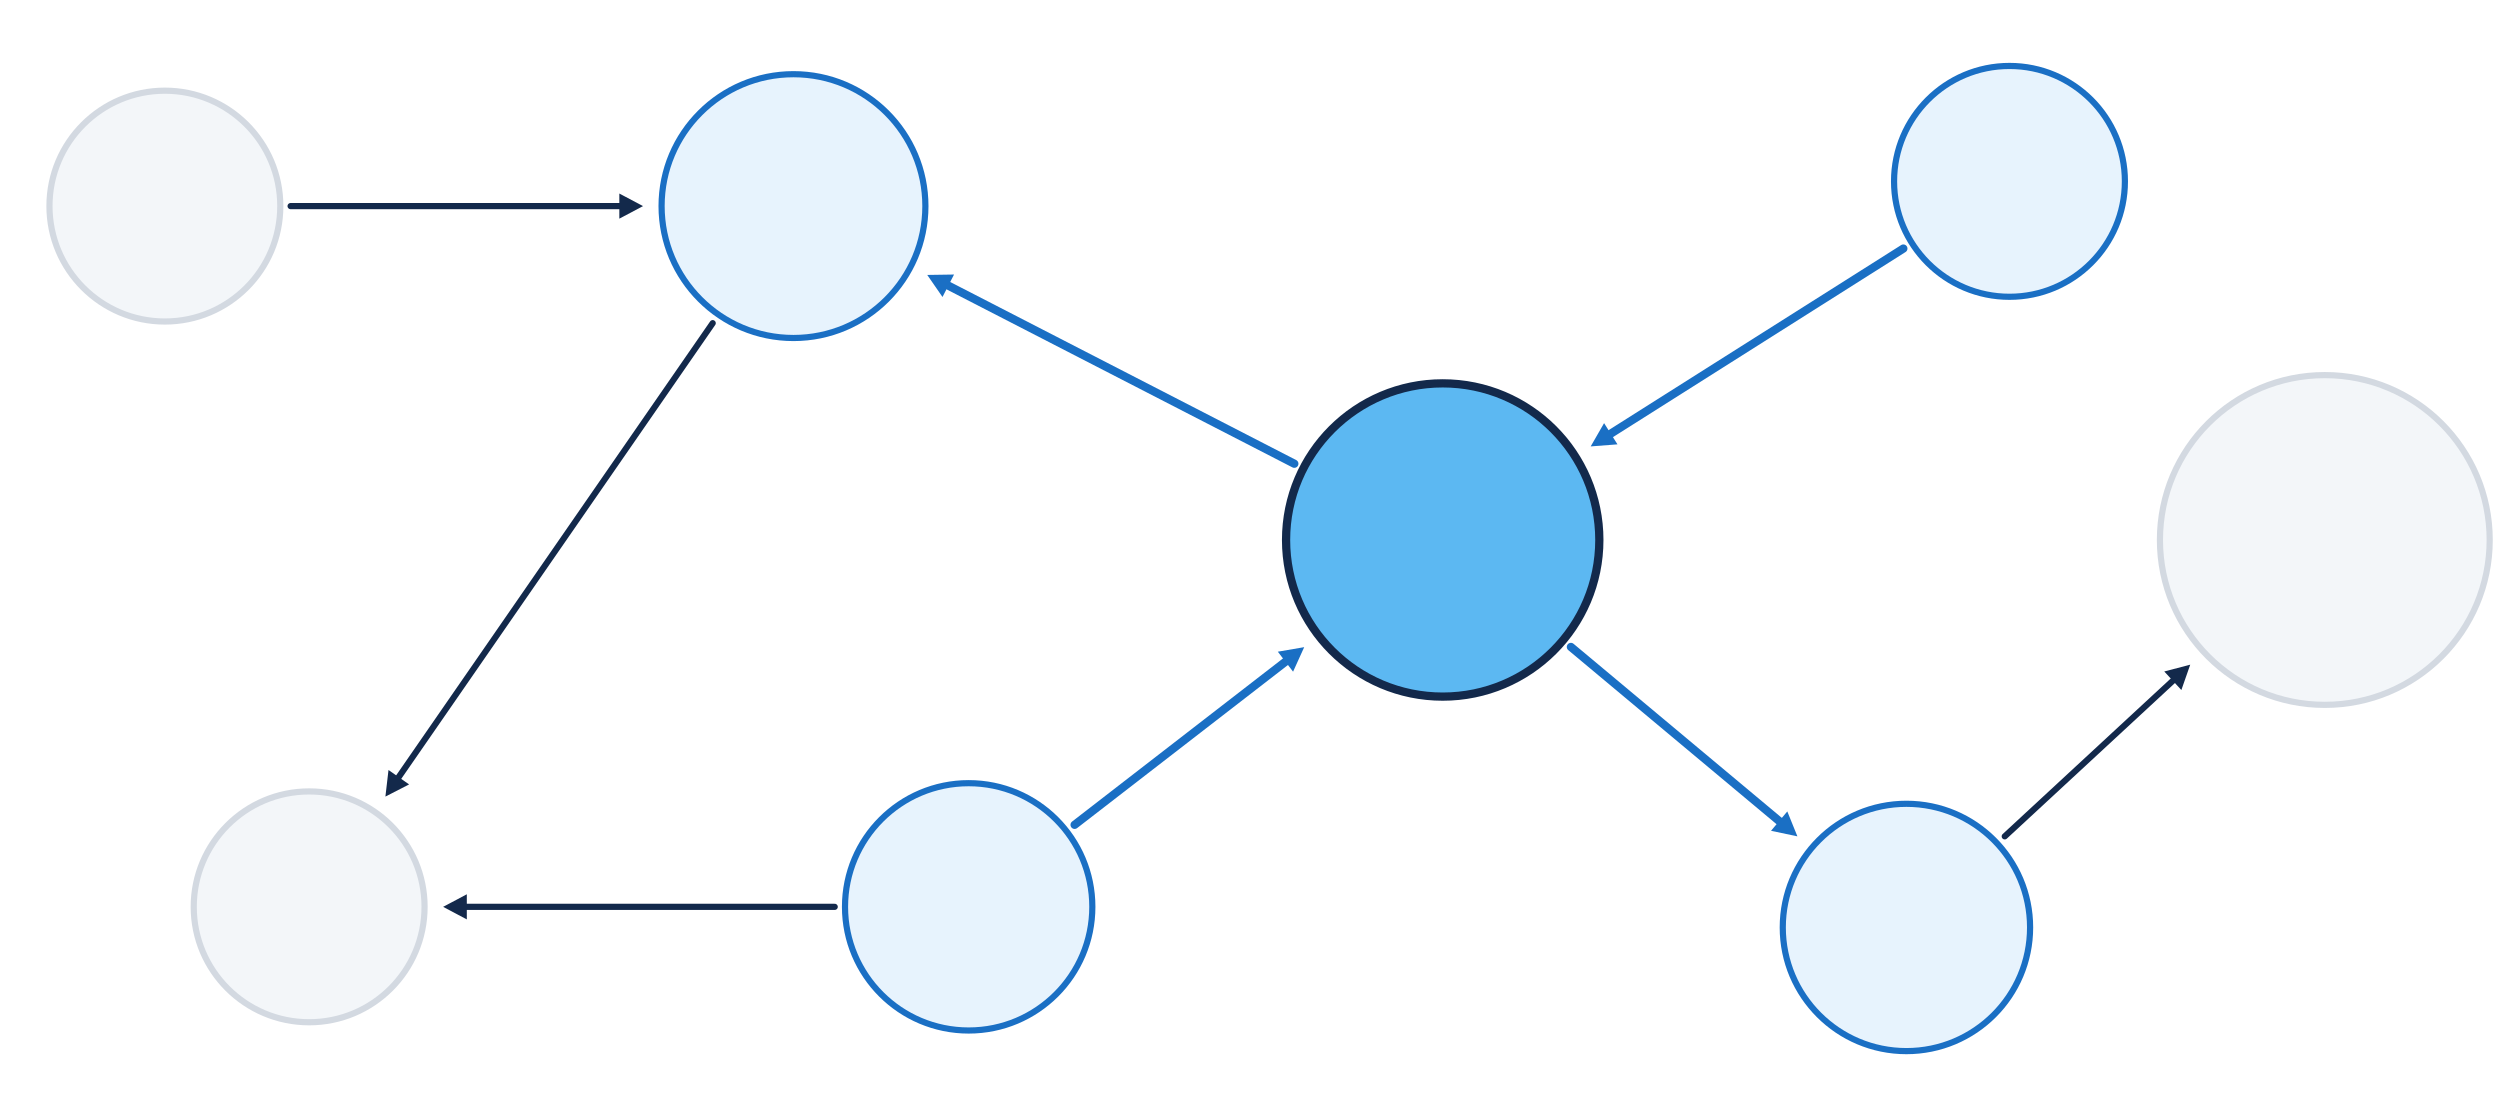
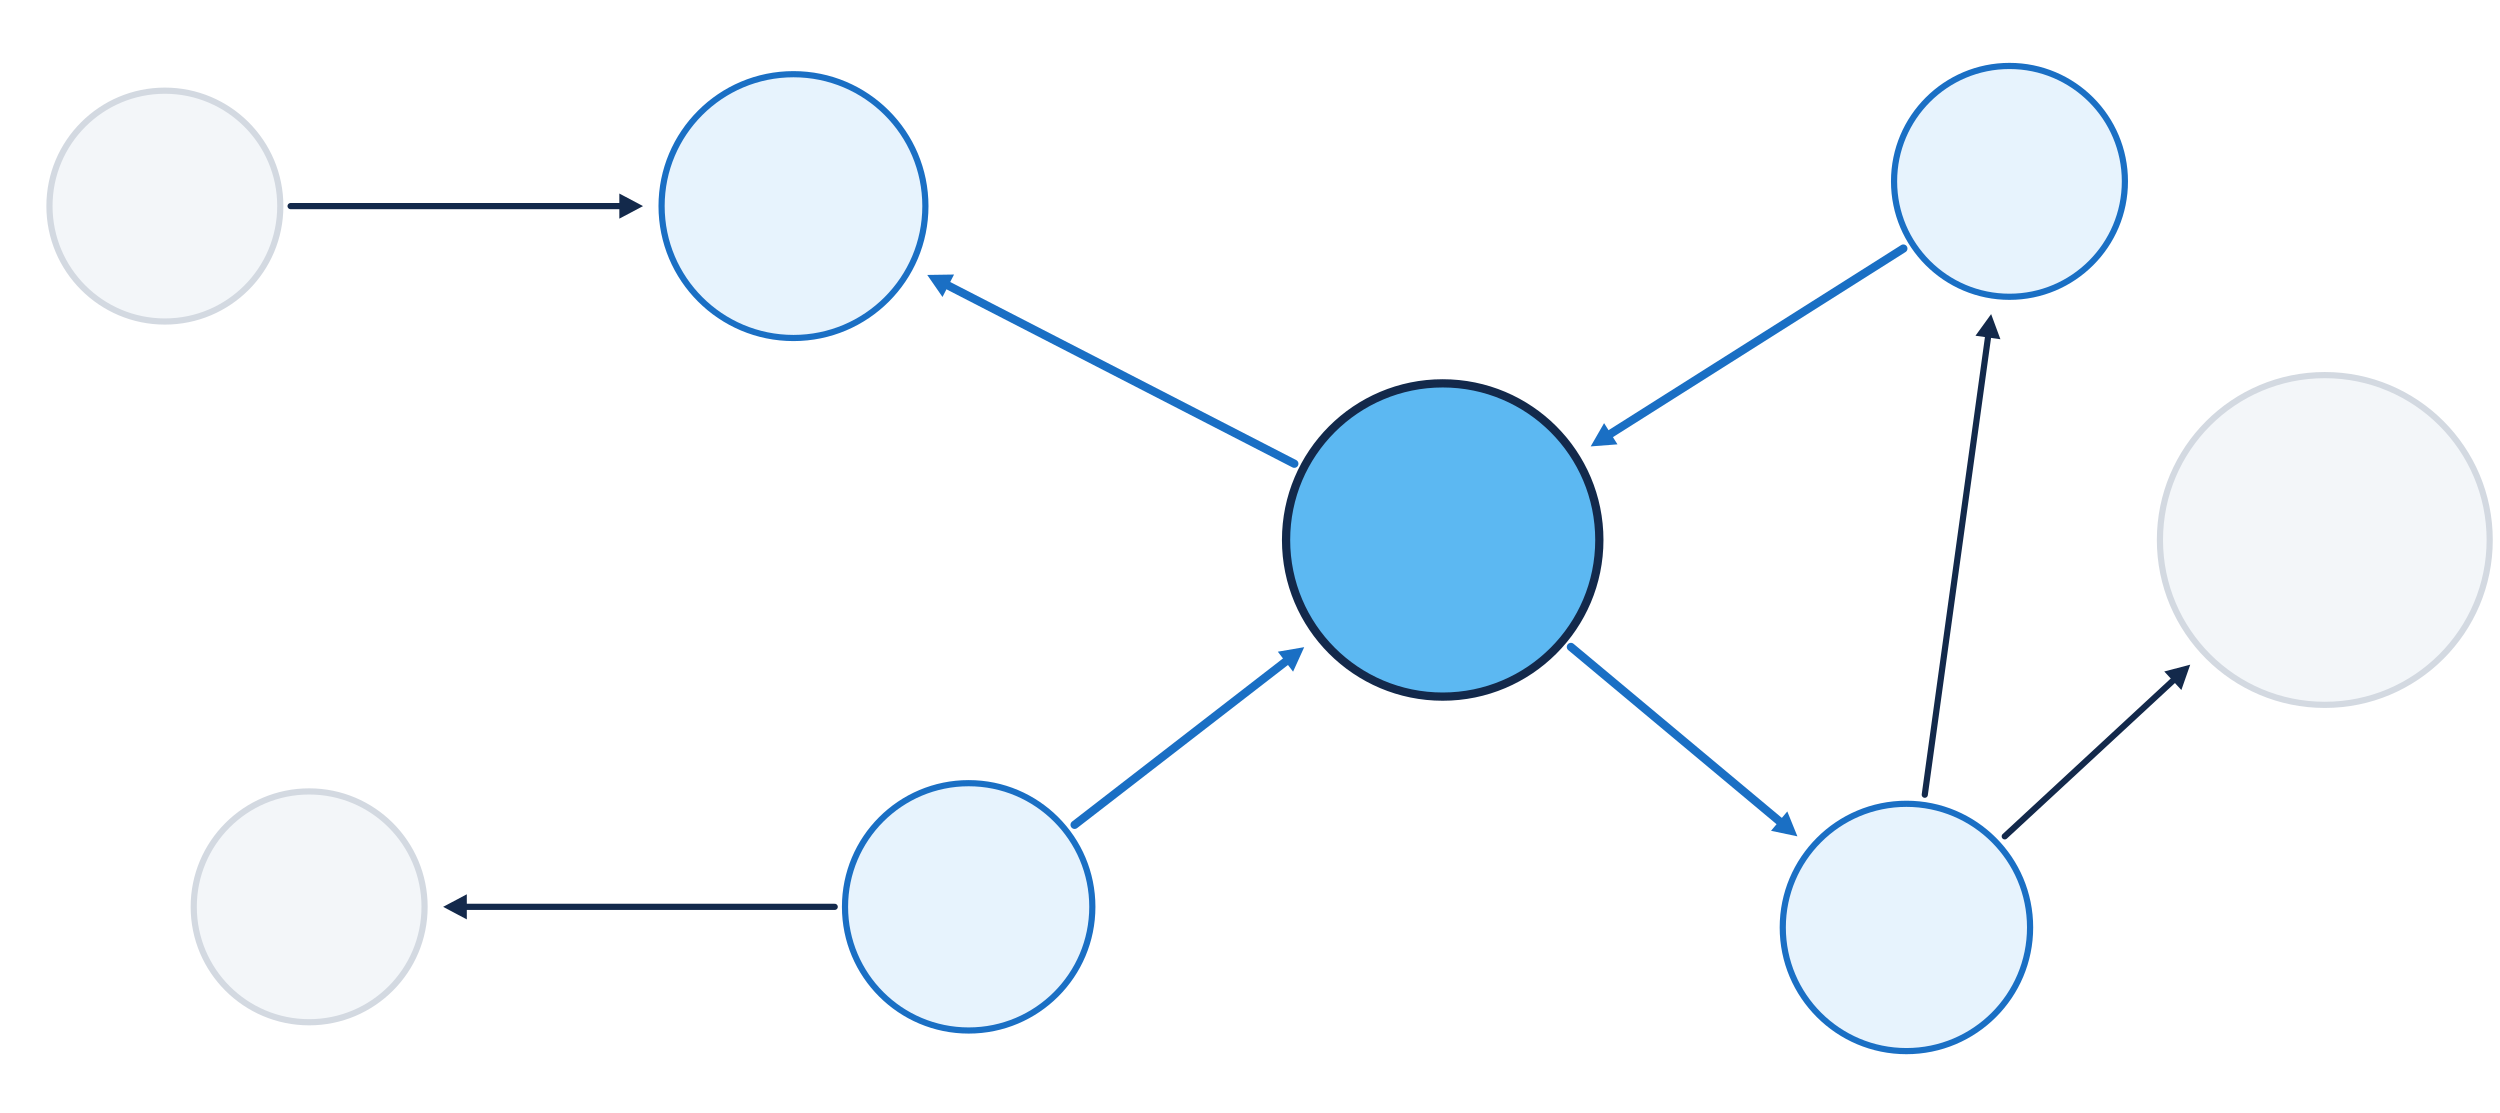
<svg xmlns="http://www.w3.org/2000/svg" viewBox="0 0 1213 540" width="1213" height="540">
  <path d="M 141.0,100.0 L 302.9,100.0" stroke="#13294B" stroke-width="3" fill="none" stroke-linecap="round" stroke-linejoin="round" />
  <polygon points="312.0,100.0 300.5,106.1 300.5,93.9" fill="#13294B" stroke="none" stroke-width="0" stroke-linecap="round" stroke-linejoin="round" />
-   <path d="M 345.8,156.8 L 192.1,379.0" stroke="#13294B" stroke-width="3" fill="none" stroke-linecap="round" stroke-linejoin="round" />
-   <polygon points="187.0,386.5 188.5,373.6 198.5,380.6" fill="#13294B" stroke="none" stroke-width="0" stroke-linecap="round" stroke-linejoin="round" />
  <path d="M 405.0,440.0 L 224.1,440.0" stroke="#13294B" stroke-width="3" fill="none" stroke-linecap="round" stroke-linejoin="round" />
  <polygon points="215.0,440.0 226.5,433.9 226.5,446.1" fill="#13294B" stroke="none" stroke-width="0" stroke-linecap="round" stroke-linejoin="round" />
  <path d="M 521.4,400.2 L 625.6,319.6" stroke="#1A6FC4" stroke-width="4" fill="none" stroke-linecap="round" stroke-linejoin="round" />
  <polygon points="632.8,314.0 627.4,325.9 620.0,316.2" fill="#1A6FC4" stroke="none" stroke-width="0" stroke-linecap="round" stroke-linejoin="round" />
  <path d="M 923.5,120.6 L 779.5,211.7" stroke="#1A6FC4" stroke-width="4" fill="none" stroke-linecap="round" stroke-linejoin="round" />
  <polygon points="771.8,216.6 778.3,205.3 784.8,215.6" fill="#1A6FC4" stroke="none" stroke-width="0" stroke-linecap="round" stroke-linejoin="round" />
  <path d="M 628.0,225.0 L 458.0,137.5" stroke="#1A6FC4" stroke-width="4" fill="none" stroke-linecap="round" stroke-linejoin="round" />
  <polygon points="449.9,133.4 462.9,133.2 457.3,144.1" fill="#1A6FC4" stroke="none" stroke-width="0" stroke-linecap="round" stroke-linejoin="round" />
  <path d="M 762.2,313.9 L 865.1,399.9" stroke="#1A6FC4" stroke-width="4" fill="none" stroke-linecap="round" stroke-linejoin="round" />
  <polygon points="872.1,405.8 859.3,403.1 867.2,393.7" fill="#1A6FC4" stroke="none" stroke-width="0" stroke-linecap="round" stroke-linejoin="round" />
  <path d="M 972.7,405.8 L 1056.0,328.7" stroke="#13294B" stroke-width="3" fill="none" stroke-linecap="round" stroke-linejoin="round" />
  <polygon points="1062.7,322.5 1058.4,334.8 1050.1,325.8" fill="#13294B" stroke="none" stroke-width="0" stroke-linecap="round" stroke-linejoin="round" />
+   <path d="M 933.9,385.6 L 964.9,161.4" stroke="#13294B" stroke-width="3" fill="none" stroke-linecap="round" stroke-linejoin="round" />
+   <polygon points="966.1,152.4 970.6,164.6 958.5,162.9" fill="#13294B" stroke="none" stroke-width="0" stroke-linecap="round" stroke-linejoin="round" />
  <circle cx="80" cy="100" r="56" fill="#F3F6F9" stroke="#D3D9E1" stroke-width="3" stroke-linecap="round" stroke-linejoin="round" />
  <circle cx="385" cy="100" r="64" fill="#E7F3FD" stroke="#1A6FC4" stroke-width="3" stroke-linecap="round" stroke-linejoin="round" />
  <circle cx="150" cy="440" r="56" fill="#F3F6F9" stroke="#D3D9E1" stroke-width="3" stroke-linecap="round" stroke-linejoin="round" />
  <circle cx="470" cy="440" r="60" fill="#E7F3FD" stroke="#1A6FC4" stroke-width="3" stroke-linecap="round" stroke-linejoin="round" />
  <circle cx="700" cy="262" r="76" fill="#5CB8F2" stroke="#13294B" stroke-width="4" stroke-linecap="round" stroke-linejoin="round" />
  <circle cx="975" cy="88" r="56" fill="#E7F3FD" stroke="#1A6FC4" stroke-width="3" stroke-linecap="round" stroke-linejoin="round" />
  <circle cx="925" cy="450" r="60" fill="#E7F3FD" stroke="#1A6FC4" stroke-width="3" stroke-linecap="round" stroke-linejoin="round" />
  <circle cx="1128" cy="262" r="80" fill="#F3F6F9" stroke="#D3D9E1" stroke-width="3" stroke-linecap="round" stroke-linejoin="round" />
</svg>
